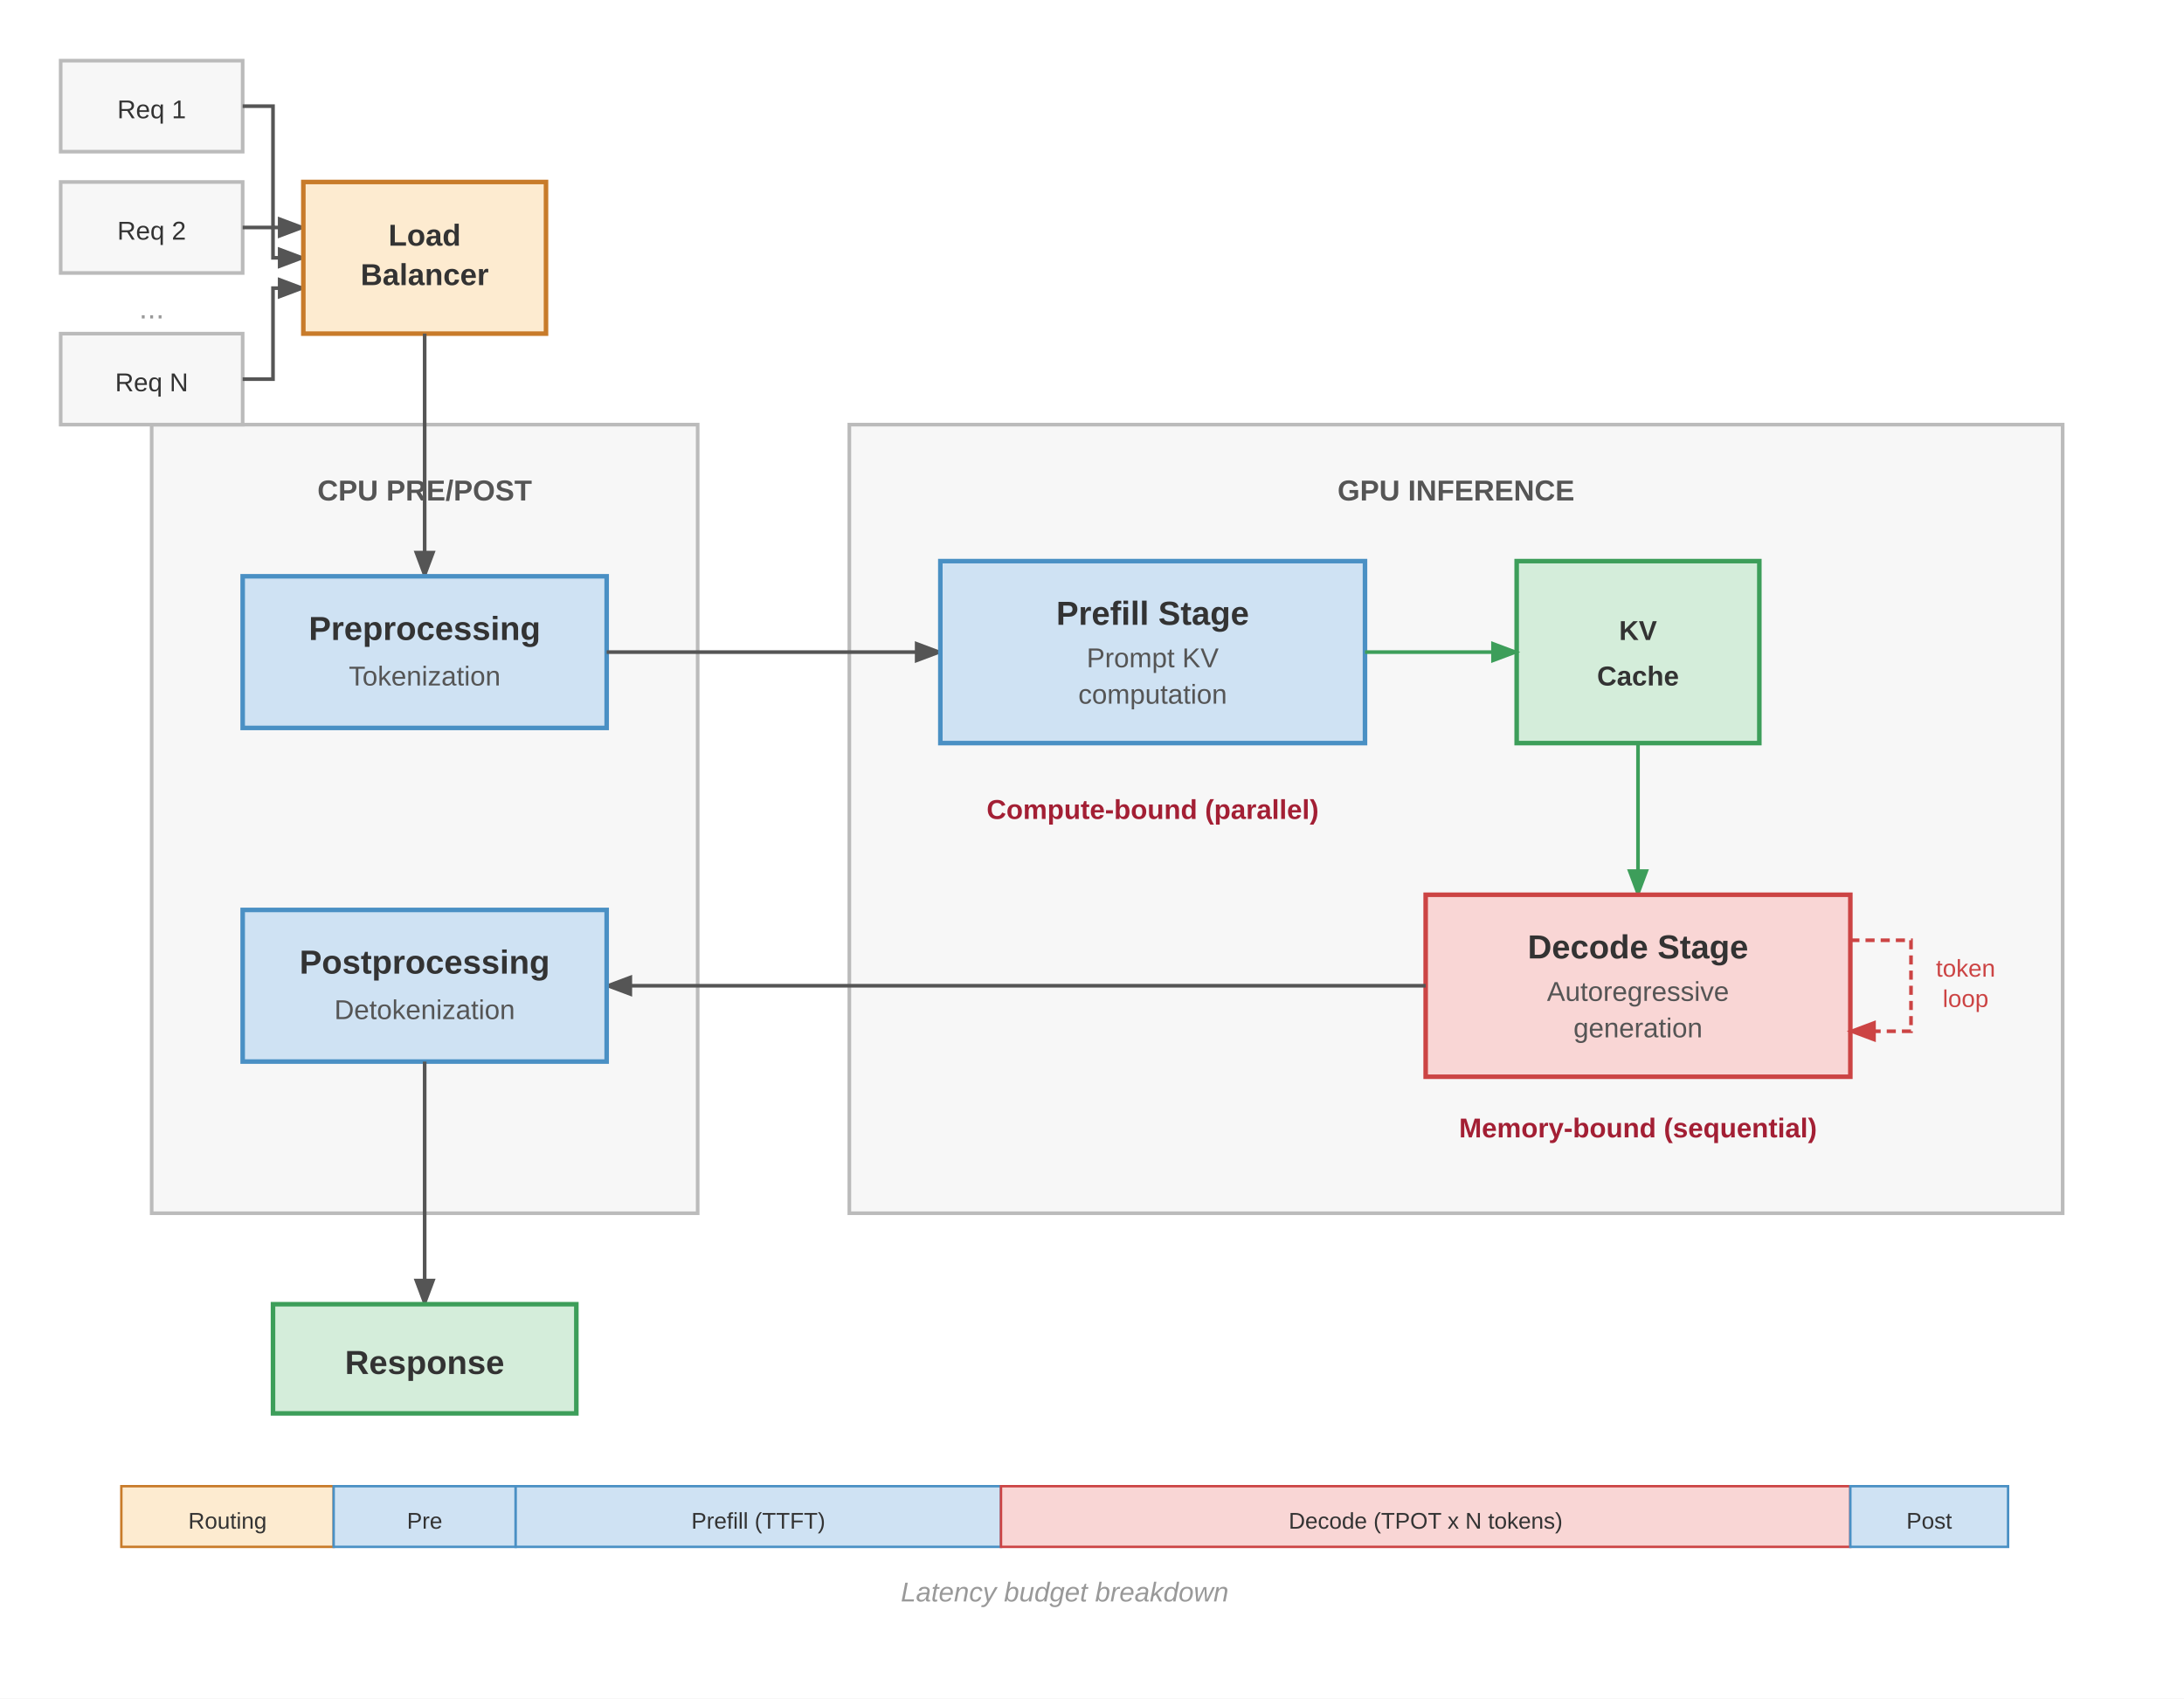
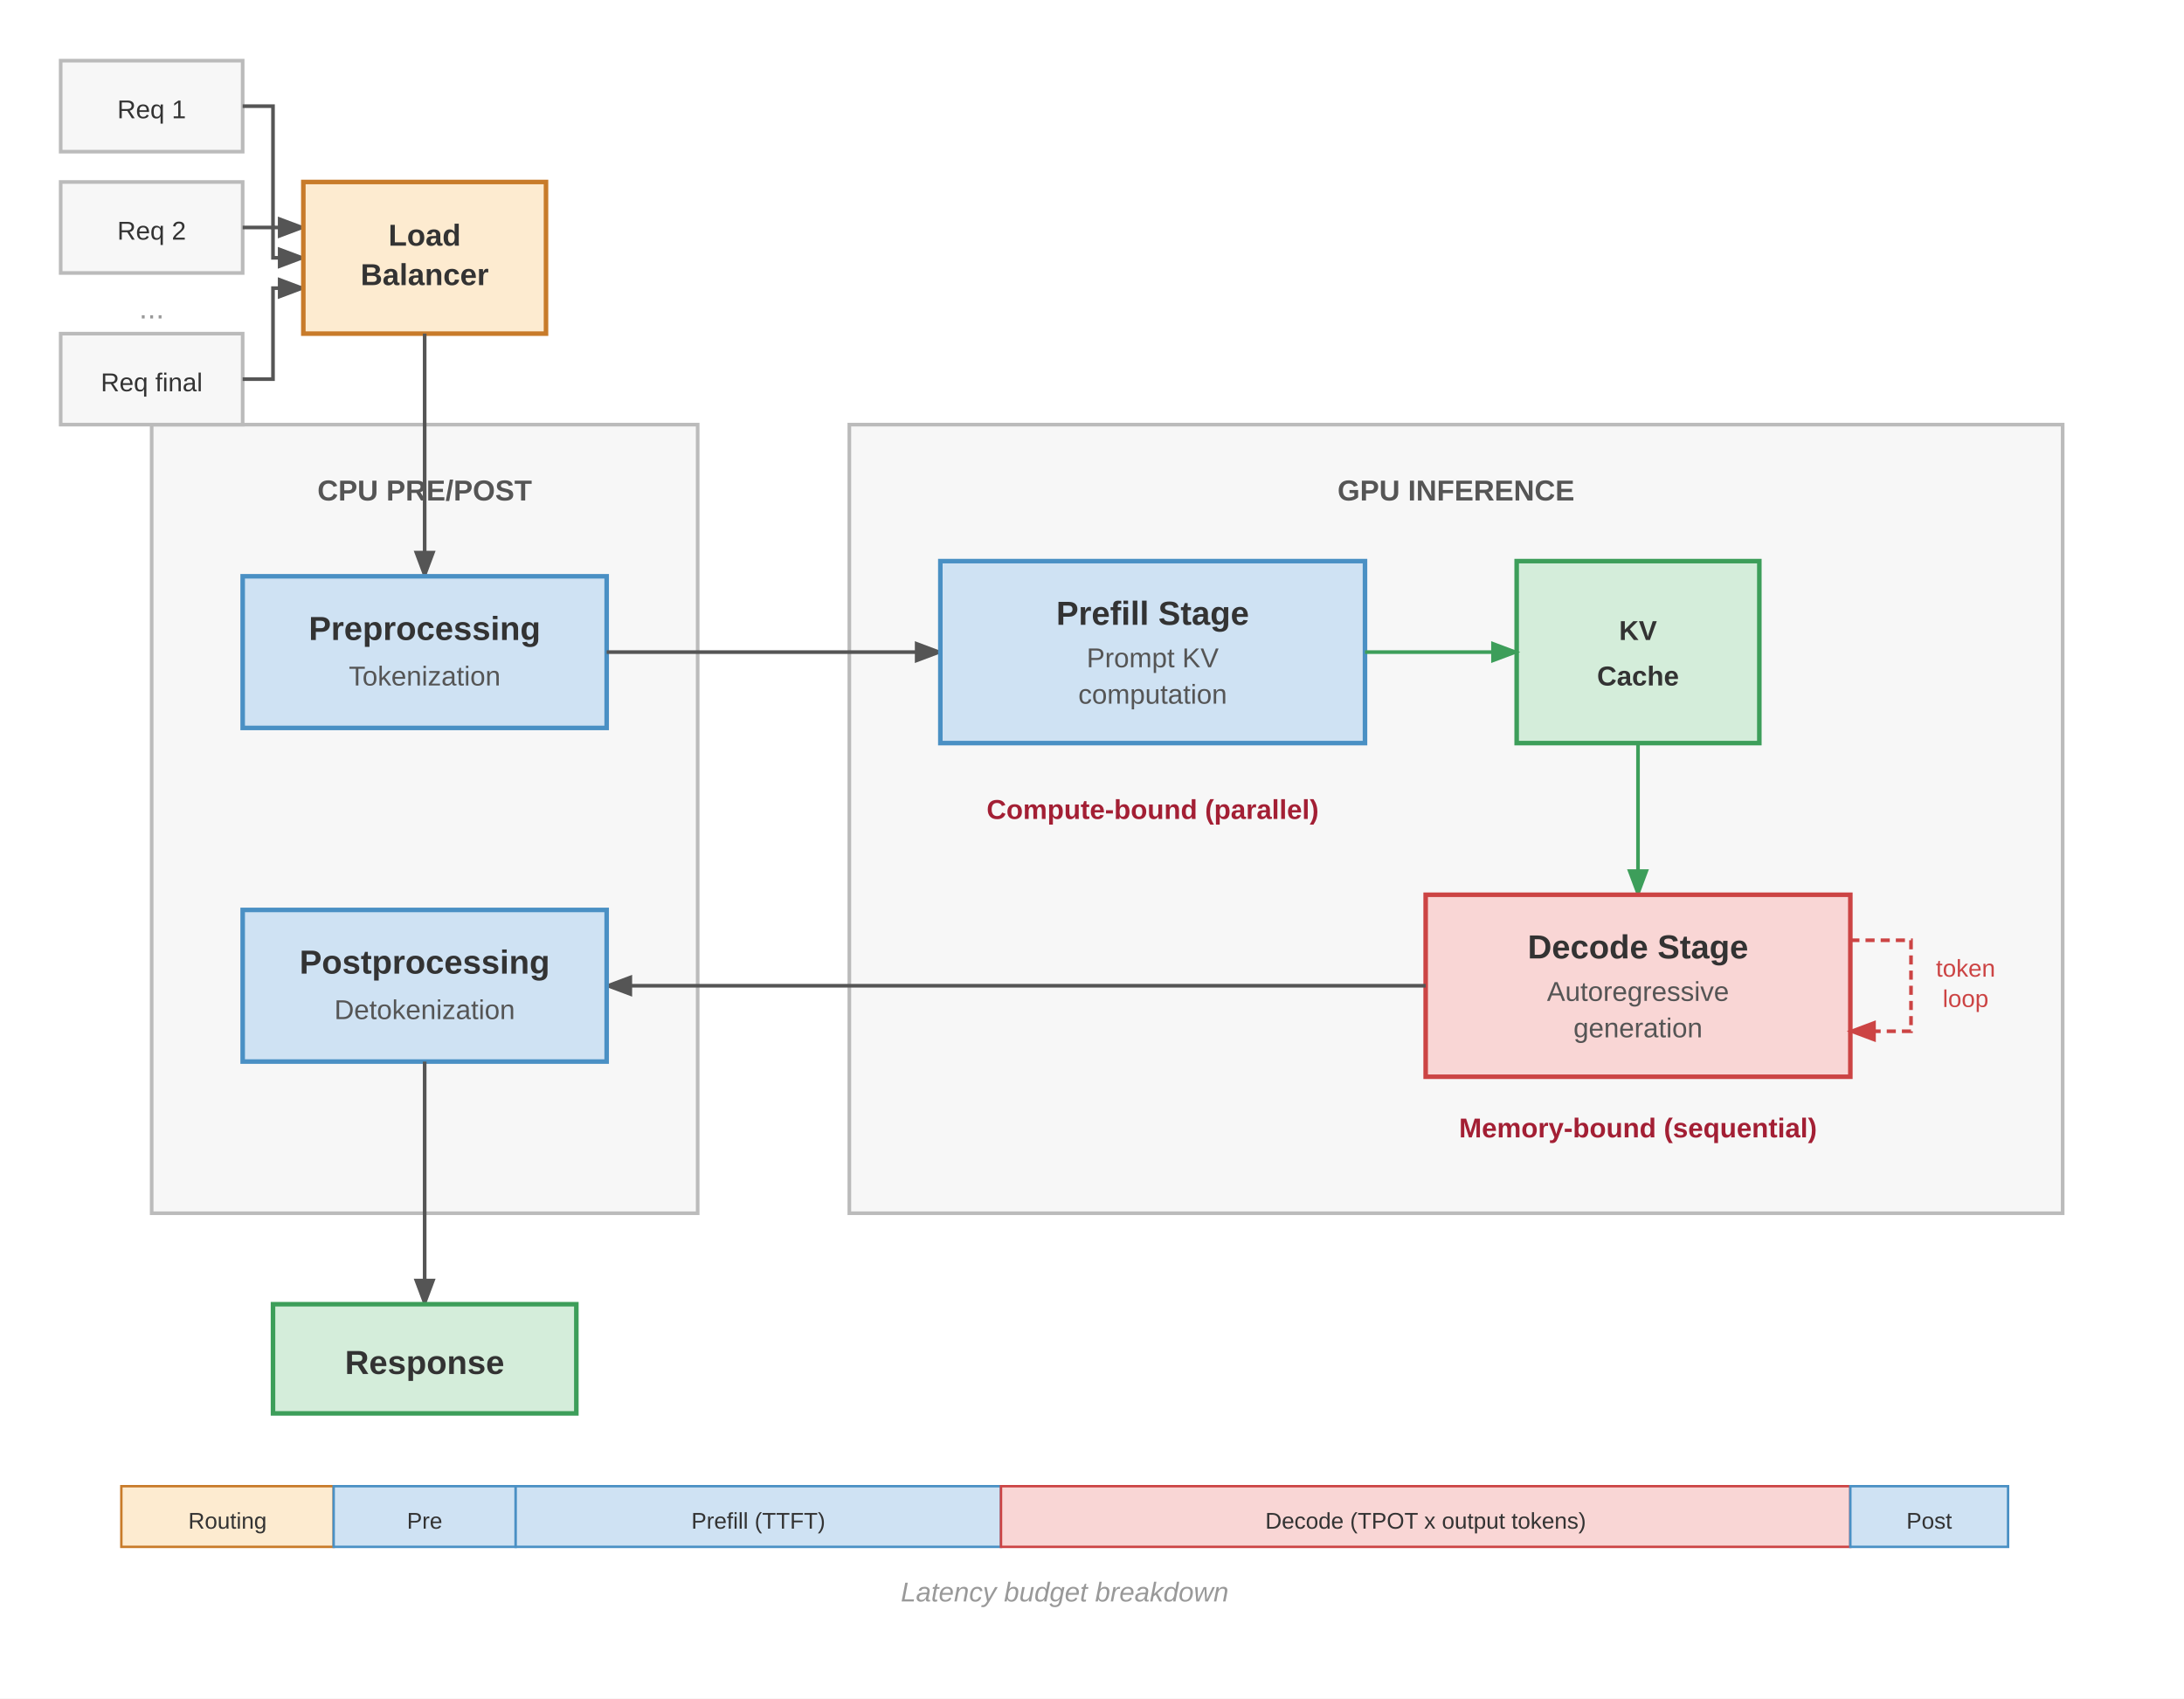
<svg xmlns="http://www.w3.org/2000/svg" font-family="Arial, Helvetica, sans-serif" viewBox="0 0 720 560">
  <rect width="720" height="560" fill="#fff" />
  <defs>
    <marker id="arrow" markerWidth="8" markerHeight="6" refX="7" refY="3" orient="auto">
      <path d="M0,0 L8,3 L0,6 Z" fill="#555" />
    </marker>
    <marker id="arrow-green" markerWidth="8" markerHeight="6" refX="7" refY="3" orient="auto">
      <path d="M0,0 L8,3 L0,6 Z" fill="#3d9e5a" />
    </marker>
    <marker id="arrow-error" markerWidth="8" markerHeight="6" refX="7" refY="3" orient="auto">
      <path d="M0,0 L8,3 L0,6 Z" fill="#c44" />
    </marker>
    <marker id="arrow-accent" markerWidth="8" markerHeight="6" refX="7" refY="3" orient="auto">
      <path d="M0,0 L8,3 L0,6 Z" fill="#a31f34" />
    </marker>
  </defs>
  <rect x="50" y="140" width="180" height="260" fill="#f7f7f7" stroke="#bbb" stroke-width="1.2" />
  <text x="140" y="165" text-anchor="middle" font-size="9.5" font-weight="600" fill="#555">CPU PRE/POST</text>
  <rect x="280" y="140" width="400" height="260" fill="#f7f7f7" stroke="#bbb" stroke-width="1.2" />
  <text x="480" y="165" text-anchor="middle" font-size="9.5" font-weight="600" fill="#555">GPU INFERENCE</text>
  <rect x="20" y="20" width="60" height="30" fill="#f7f7f7" stroke="#bbb" stroke-width="1.2" />
  <text x="50" y="39" text-anchor="middle" font-size="8.5" fill="#333">Req 1</text>
  <rect x="20" y="60" width="60" height="30" fill="#f7f7f7" stroke="#bbb" stroke-width="1.2" />
  <text x="50" y="79" text-anchor="middle" font-size="8.5" fill="#333">Req 2</text>
  <text x="50" y="105" text-anchor="middle" font-size="10" fill="#999">...</text>
  <rect x="20" y="110" width="60" height="30" fill="#f7f7f7" stroke="#bbb" stroke-width="1.2" />
-   <text x="50" y="129" text-anchor="middle" font-size="8.5" fill="#333">Req N</text>
+   <text x="50" y="129" text-anchor="middle" font-size="8.5" fill="#333">Req final</text>
  <path d="M80,35 L90,35 L90,75 L100,75" fill="none" stroke="#555" stroke-width="1.2" marker-end="url(#arrow)" />
  <path d="M80,75 L90,75 L90,85 L100,85" fill="none" stroke="#555" stroke-width="1.2" marker-end="url(#arrow)" />
  <path d="M80,125 L90,125 L90,95 L100,95" fill="none" stroke="#555" stroke-width="1.2" marker-end="url(#arrow)" />
  <rect x="100" y="60" width="80" height="50" fill="#fdebd0" stroke="#c87b2a" stroke-width="1.5" />
  <text x="140" y="81" text-anchor="middle" font-size="10" font-weight="700" fill="#333">Load</text>
  <text x="140" y="94" text-anchor="middle" font-size="10" font-weight="700" fill="#333">Balancer</text>
  <line x1="140" y1="110" x2="140" y2="190" stroke="#555" stroke-width="1.2" marker-end="url(#arrow)" />
  <rect x="80" y="190" width="120" height="50" fill="#cfe2f3" stroke="#4a90c4" stroke-width="1.5" />
  <text x="140" y="211" text-anchor="middle" font-size="11" font-weight="700" fill="#333">Preprocessing</text>
  <text x="140" y="226" text-anchor="middle" font-size="9" fill="#555">Tokenization</text>
  <line x1="200" y1="215" x2="310" y2="215" stroke="#555" stroke-width="1.2" marker-end="url(#arrow)" />
  <rect x="310" y="185" width="140" height="60" fill="#cfe2f3" stroke="#4a90c4" stroke-width="1.5" />
  <text x="380" y="206" text-anchor="middle" font-size="11" font-weight="700" fill="#333">Prefill Stage</text>
  <text x="380" y="220" text-anchor="middle" font-size="9" fill="#555">Prompt KV</text>
  <text x="380" y="232" text-anchor="middle" font-size="9" fill="#555">computation</text>
  <text x="380" y="270" text-anchor="middle" font-size="9" font-weight="600" fill="#a31f34">Compute-bound (parallel)</text>
  <rect x="500" y="185" width="80" height="60" fill="#d4edda" stroke="#3d9e5a" stroke-width="1.5" />
  <text x="540" y="211" text-anchor="middle" font-size="9" font-weight="700" fill="#333">KV</text>
  <text x="540" y="226" text-anchor="middle" font-size="9" font-weight="700" fill="#333">Cache</text>
  <line x1="450" y1="215" x2="500" y2="215" stroke="#3d9e5a" stroke-width="1.2" marker-end="url(#arrow-green)" />
  <line x1="540" y1="245" x2="540" y2="295" stroke="#3d9e5a" stroke-width="1.2" marker-end="url(#arrow-green)" />
  <rect x="470" y="295" width="140" height="60" fill="#f9d6d5" stroke="#c44" stroke-width="1.5" />
  <text x="540" y="316" text-anchor="middle" font-size="11" font-weight="700" fill="#333">Decode Stage</text>
  <text x="540" y="330" text-anchor="middle" font-size="9" fill="#555">Autoregressive</text>
  <text x="540" y="342" text-anchor="middle" font-size="9" fill="#555">generation</text>
  <text x="540" y="375" text-anchor="middle" font-size="9" font-weight="600" fill="#a31f34">Memory-bound (sequential)</text>
  <path d="M610,310 L630,310 L630,340 L610,340" fill="none" stroke="#c44" stroke-width="1.2" stroke-dasharray="3,2" marker-end="url(#arrow-error)" />
  <text x="648" y="322" text-anchor="middle" font-size="8" fill="#c44">token</text>
  <text x="648" y="332" text-anchor="middle" font-size="8" fill="#c44">loop</text>
  <line x1="470" y1="325" x2="200" y2="325" stroke="#555" stroke-width="1.2" marker-end="url(#arrow)" />
  <rect x="80" y="300" width="120" height="50" fill="#cfe2f3" stroke="#4a90c4" stroke-width="1.5" />
  <text x="140" y="321" text-anchor="middle" font-size="11" font-weight="700" fill="#333">Postprocessing</text>
  <text x="140" y="336" text-anchor="middle" font-size="9" fill="#555">Detokenization</text>
  <line x1="140" y1="350" x2="140" y2="430" stroke="#555" stroke-width="1.2" marker-end="url(#arrow)" />
  <rect x="90" y="430" width="100" height="36" fill="#d4edda" stroke="#3d9e5a" stroke-width="1.5" />
  <text x="140" y="453" text-anchor="middle" font-size="11" font-weight="700" fill="#333">Response</text>
  <g transform="translate(40, 490)">
    <rect x="0" y="0" width="70" height="20" fill="#fdebd0" stroke="#c87b2a" stroke-width="0.8" />
    <text x="35" y="14" text-anchor="middle" font-size="7.5" fill="#333">Routing</text>
    <rect x="70" y="0" width="60" height="20" fill="#cfe2f3" stroke="#4a90c4" stroke-width="0.8" />
    <text x="100" y="14" text-anchor="middle" font-size="7.5" fill="#333">Pre</text>
    <rect x="130" y="0" width="160" height="20" fill="#cfe2f3" stroke="#4a90c4" stroke-width="0.8" />
    <text x="210" y="14" text-anchor="middle" font-size="7.5" fill="#333">Prefill (TTFT)</text>
    <rect x="290" y="0" width="280" height="20" fill="#f9d6d5" stroke="#c44" stroke-width="0.8" />
-     <text x="430" y="14" text-anchor="middle" font-size="7.5" fill="#333">Decode (TPOT x N tokens)</text>
+     <text x="430" y="14" text-anchor="middle" font-size="7.5" fill="#333">Decode (TPOT x output tokens)</text>
    <rect x="570" y="0" width="52" height="20" fill="#cfe2f3" stroke="#4a90c4" stroke-width="0.8" />
    <text x="596" y="14" text-anchor="middle" font-size="7.5" fill="#333">Post</text>
    <text x="311" y="38" text-anchor="middle" font-size="9" font-style="italic" fill="#999">Latency budget breakdown</text>
  </g>
</svg>
